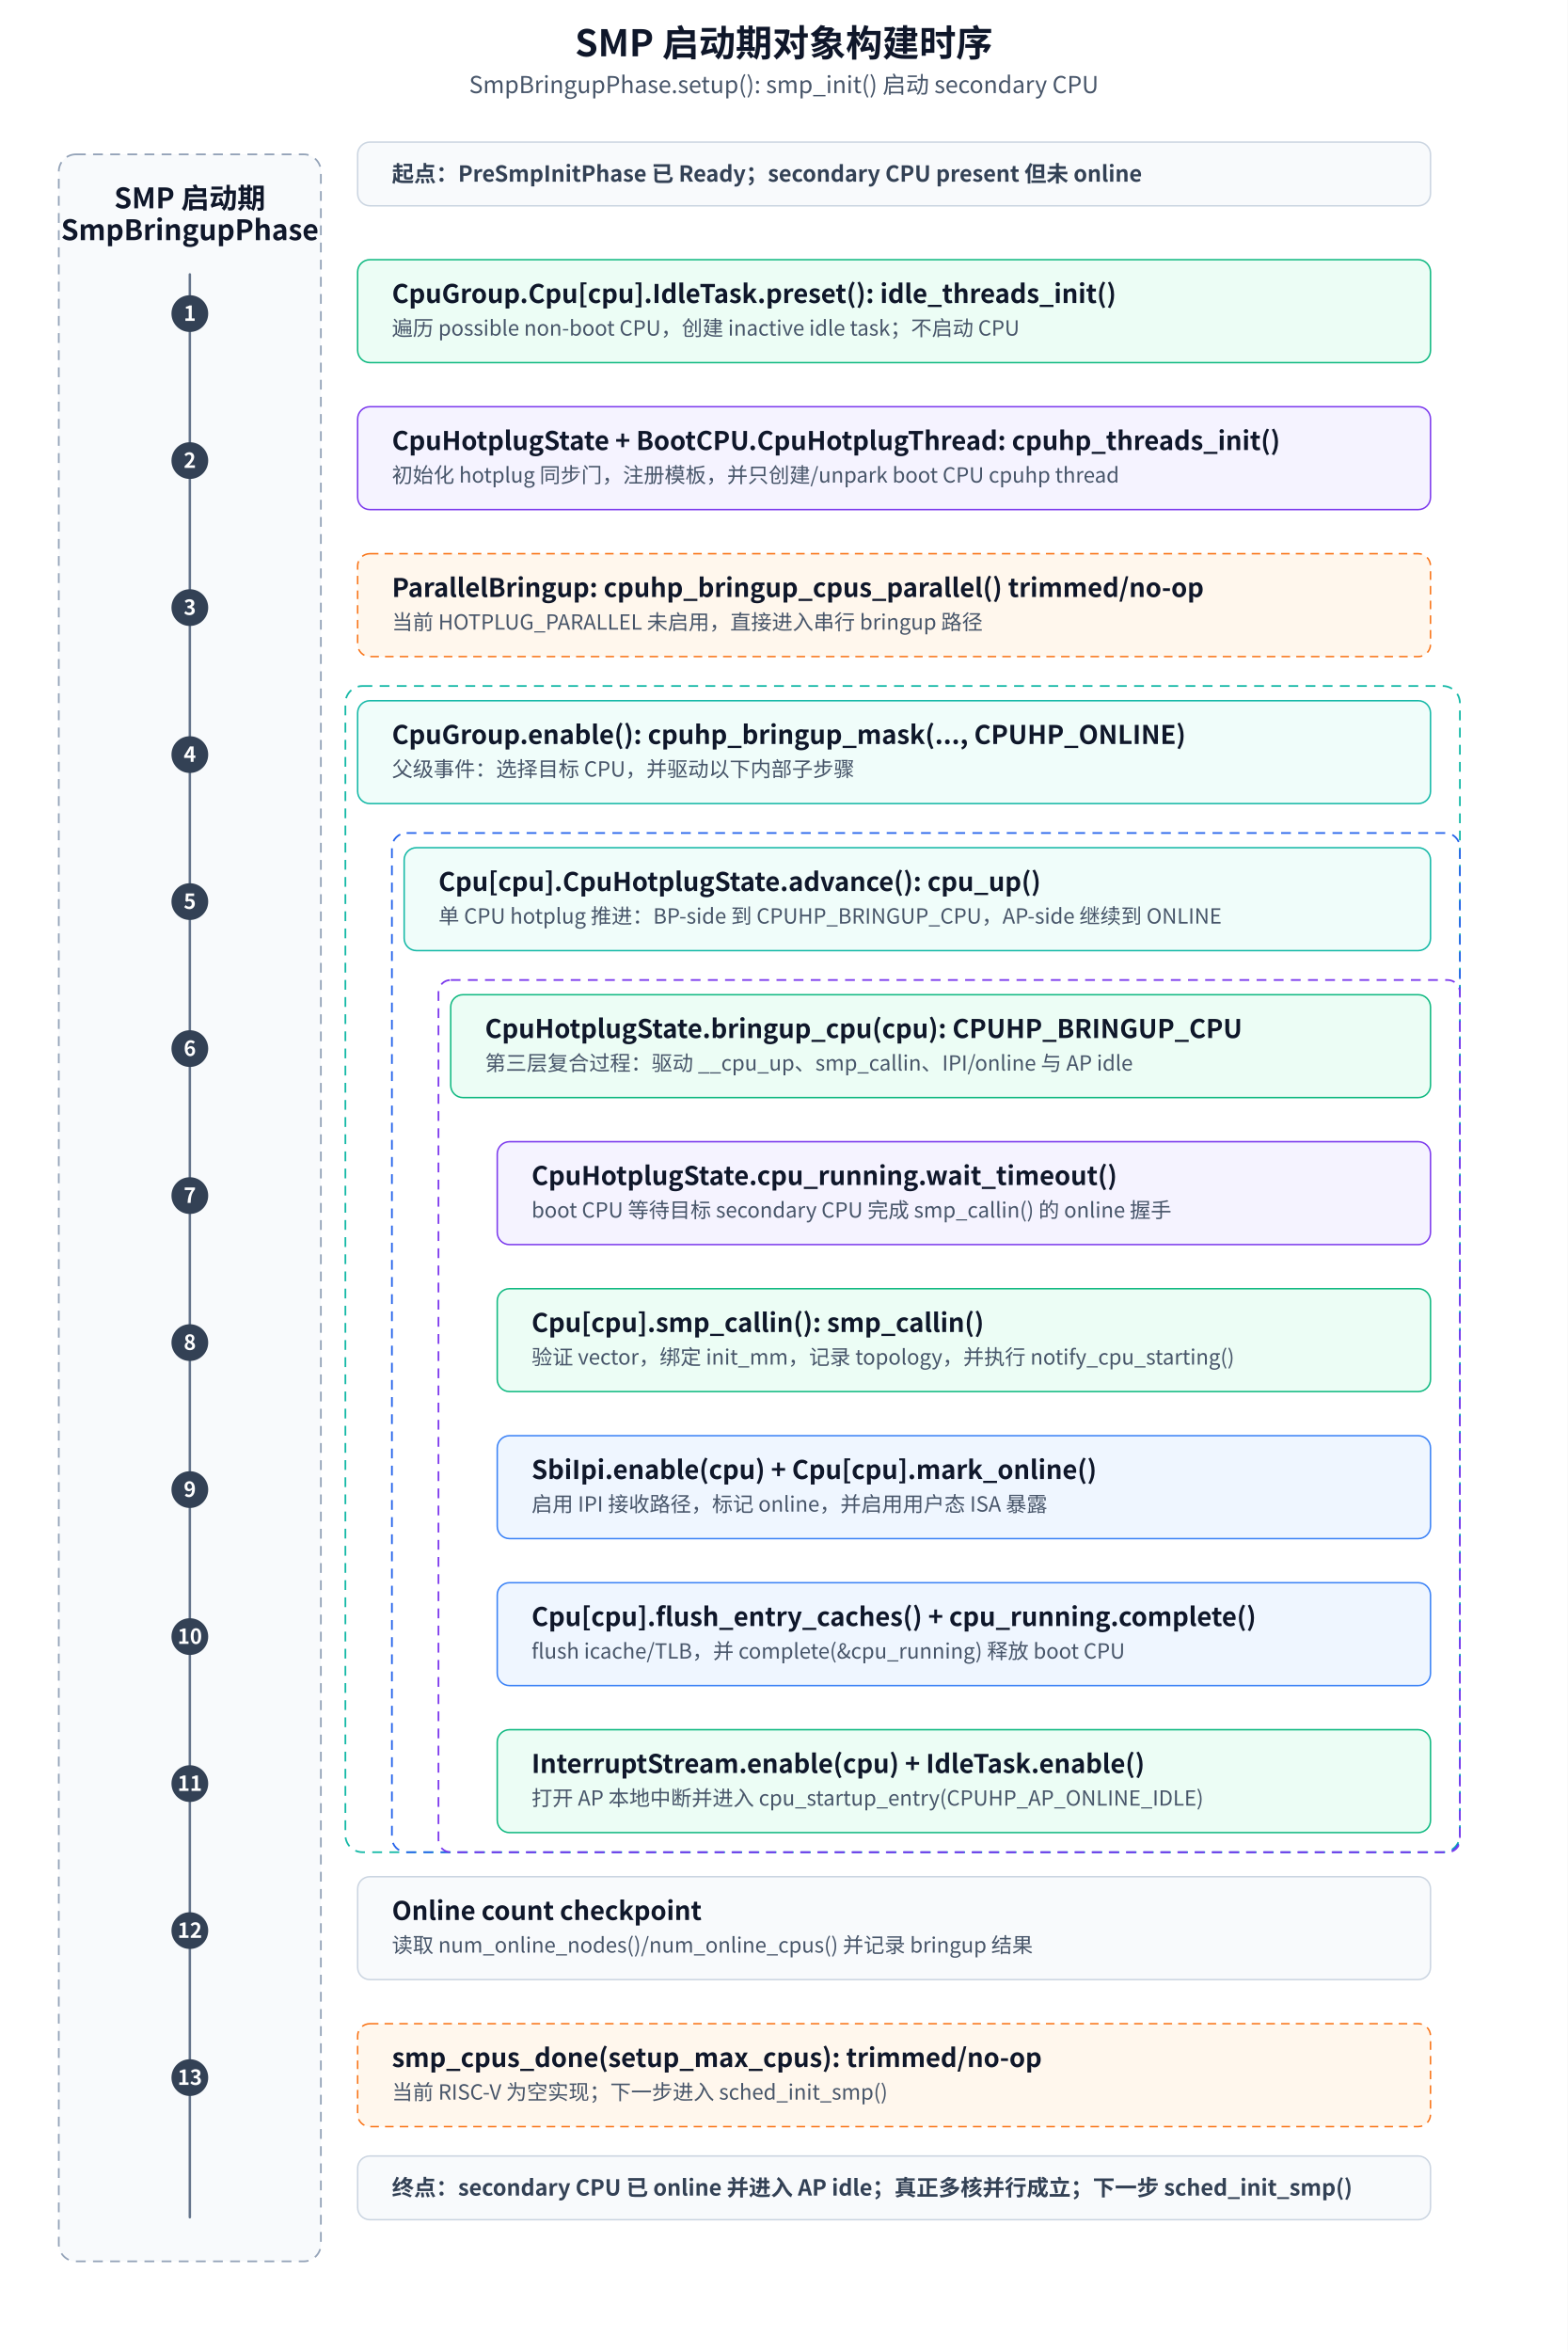
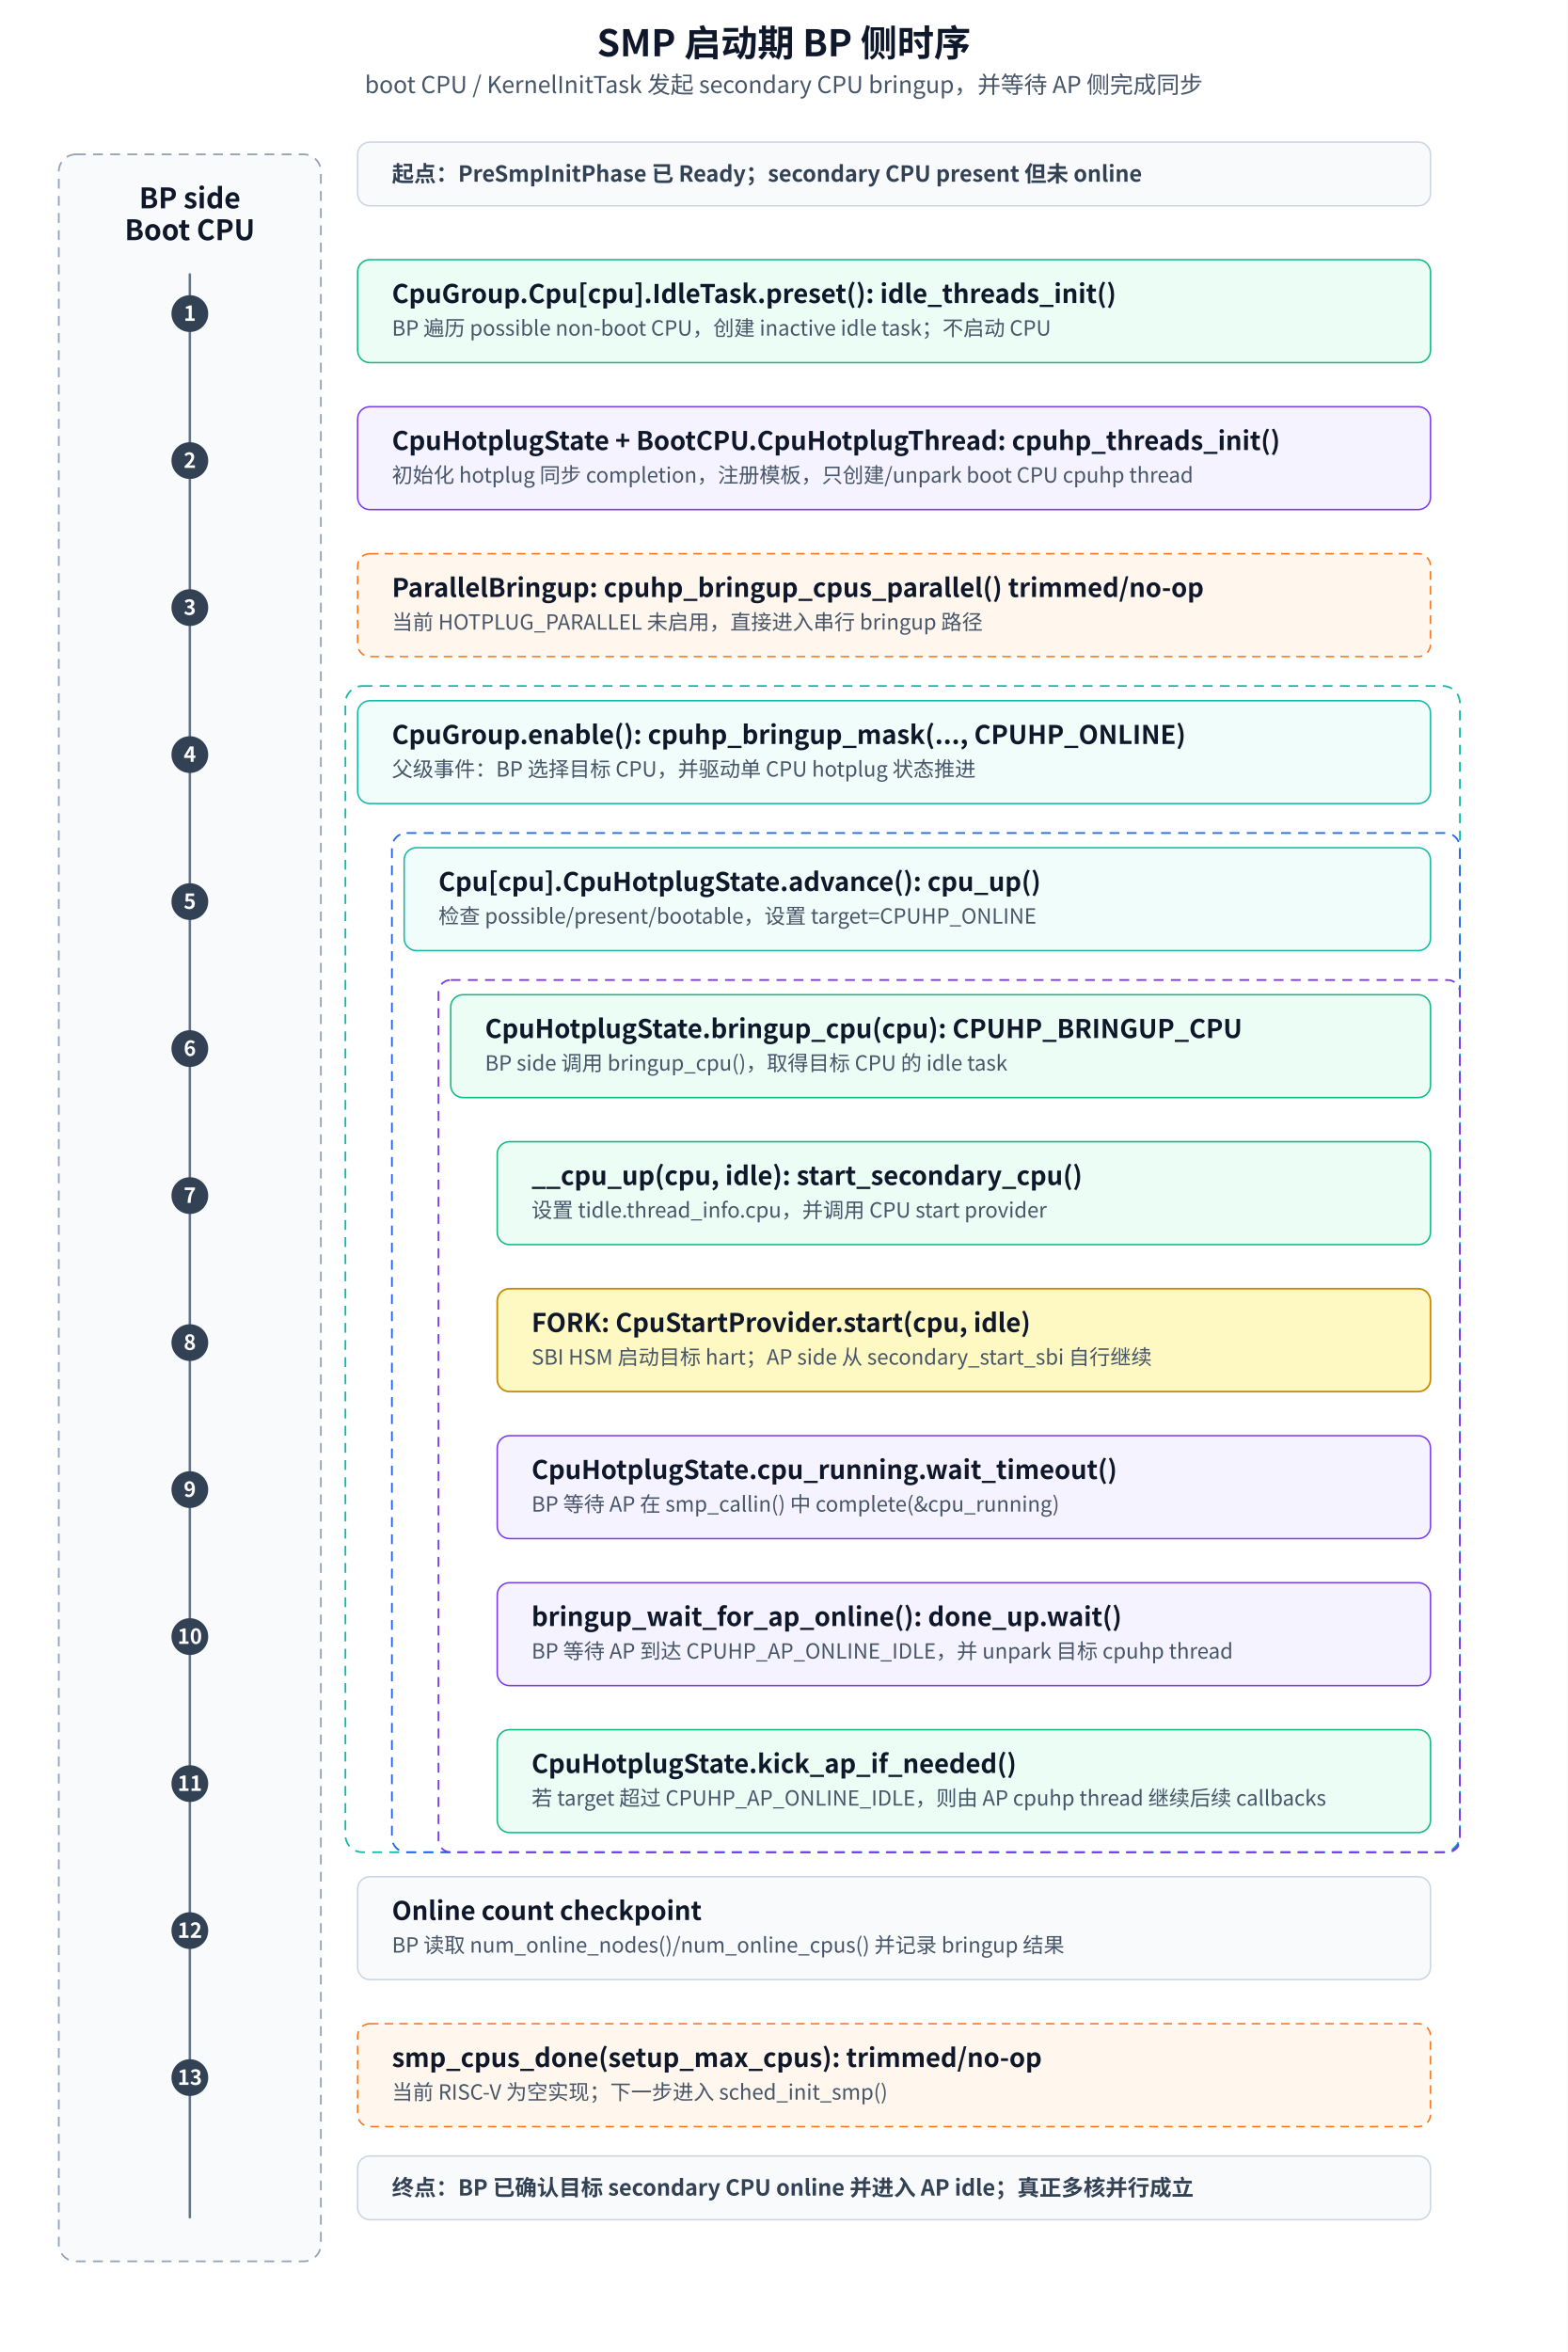
<svg xmlns="http://www.w3.org/2000/svg" width="1280" height="1920" viewBox="0 0 1280 1920" role="img" aria-labelledby="title desc">
  <defs>
    <style>
      text { font-family: "Microsoft YaHei", "Noto Sans CJK SC", "Source Han Sans SC", Arial, sans-serif; fill: #0f172a; }
      .title { font-size: 30px; font-weight: 600; }
      .subtitle { font-size: 19px; fill: #475569; }
      .lane { fill: #f8fafc; stroke: #94a3b8; stroke-width: 1.4; stroke-dasharray: 8 6; }
      .box { fill: #ffffff; stroke: #334155; stroke-width: 1.2; }
      .stage { fill: #f8fafc; stroke: #cbd5e1; stroke-width: 1.2; }
      .formal { fill: #ecfdf5; stroke: #10b981; }
      .cpu { fill: #f0fdfa; stroke: #14b8a6; }
      .flow { fill: #ecfdf5; stroke: #10b981; }
      .sync { fill: #f5f3ff; stroke: #7c3aed; }
-       .support { fill: #eff6ff; stroke: #3b82f6; }
+       .fork { fill: #fef9c3; stroke: #ca8a04; stroke-width: 1.4; }
      .trimmed { fill: #fff7ed; stroke: #f97316; stroke-dasharray: 7 5; }
      .composite-l1 { fill: none; stroke: #14b8a6; stroke-width: 1.4; stroke-dasharray: 8 6; }
      .composite-l2 { fill: none; stroke: #2563eb; stroke-width: 1.4; stroke-dasharray: 8 6; }
      .composite-l3 { fill: none; stroke: #7c3aed; stroke-width: 1.4; stroke-dasharray: 8 6; }
      .obj { font-size: 23px; font-weight: 600; dominant-baseline: middle; }
      .line1 { font-size: 21px; font-weight: 600; dominant-baseline: middle; }
      .line2 { font-size: 17px; fill: #475569; dominant-baseline: middle; }
      .boundary { font-size: 18px; font-weight: 600; fill: #334155; dominant-baseline: middle; }
      .num { font-size: 17px; font-weight: 600; fill: #ffffff; text-anchor: middle; dominant-baseline: middle; }
      .timeline { stroke: #64748b; stroke-width: 2; stroke-linecap: round; }
      .dot { fill: #334155; }
    </style>
  </defs>
  <rect x="0" y="0" width="1280" height="1920" fill="#ffffff" />
-   <text x="640" y="46" text-anchor="middle" class="title">SMP 启动期对象构建时序</text>
-   <text x="640" y="76" text-anchor="middle" class="subtitle">SmpBringupPhase.setup(): smp_init() 启动 secondary CPU</text>
+   <text x="640" y="46" text-anchor="middle" class="title">SMP 启动期 BP 侧时序</text>
+   <text x="640" y="76" text-anchor="middle" class="subtitle">boot CPU / KernelInitTask 发起 secondary CPU bringup，并等待 AP 侧完成同步</text>
  <rect x="48" y="126" width="214" height="1720" rx="14" class="lane" />
-   <text x="155" y="162" text-anchor="middle" class="obj">SMP 启动期</text>
-   <text x="155" y="188" text-anchor="middle" class="obj">SmpBringupPhase</text>
+   <text x="155" y="162" text-anchor="middle" class="obj">BP side</text>
+   <text x="155" y="188" text-anchor="middle" class="obj">Boot CPU</text>
  <line x1="155" y1="224" x2="155" y2="1810" class="timeline" />
  <rect x="292" y="116" width="876" height="52" rx="10" class="stage" />
  <text x="320" y="142" class="boundary">起点：PreSmpInitPhase 已 Ready；secondary CPU present 但未 online</text>
  <rect x="282" y="560" width="910" height="952" rx="14" class="composite-l1" />
  <rect x="320" y="680" width="872" height="832" rx="12" class="composite-l2" />
  <rect x="358" y="800" width="834" height="712" rx="10" class="composite-l3" />
  <g transform="translate(0 -48)">
    <g transform="translate(0 56)">
      <circle cx="155" cy="248" r="15" class="dot" />
      <text x="155" y="248" class="num">1</text>
      <rect x="292" y="204" width="876" height="84" rx="10" class="box flow" />
      <text x="320" y="232" class="line1">CpuGroup.Cpu[cpu].IdleTask.preset(): idle_threads_init()</text>
-       <text x="320" y="260" class="line2">遍历 possible non-boot CPU，创建 inactive idle task；不启动 CPU</text>
+       <text x="320" y="260" class="line2">BP 遍历 possible non-boot CPU，创建 inactive idle task；不启动 CPU</text>
    </g>
    <g transform="translate(0 176)">
      <circle cx="155" cy="248" r="15" class="dot" />
      <text x="155" y="248" class="num">2</text>
      <rect x="292" y="204" width="876" height="84" rx="10" class="box sync" />
      <text x="320" y="232" class="line1">CpuHotplugState + BootCPU.CpuHotplugThread: cpuhp_threads_init()</text>
-       <text x="320" y="260" class="line2">初始化 hotplug 同步门，注册模板，并只创建/unpark boot CPU cpuhp thread</text>
+       <text x="320" y="260" class="line2">初始化 hotplug 同步 completion，注册模板，只创建/unpark boot CPU cpuhp thread</text>
    </g>
    <g transform="translate(0 296)">
      <circle cx="155" cy="248" r="15" class="dot" />
      <text x="155" y="248" class="num">3</text>
      <rect x="292" y="204" width="876" height="84" rx="10" class="box trimmed" />
      <text x="320" y="232" class="line1">ParallelBringup: cpuhp_bringup_cpus_parallel() trimmed/no-op</text>
      <text x="320" y="260" class="line2">当前 HOTPLUG_PARALLEL 未启用，直接进入串行 bringup 路径</text>
    </g>
    <g transform="translate(0 416)">
      <circle cx="155" cy="248" r="15" class="dot" />
      <text x="155" y="248" class="num">4</text>
      <rect x="292" y="204" width="876" height="84" rx="10" class="box cpu" />
      <text x="320" y="232" class="line1">CpuGroup.enable(): cpuhp_bringup_mask(..., CPUHP_ONLINE)</text>
-       <text x="320" y="260" class="line2">父级事件：选择目标 CPU，并驱动以下内部子步骤</text>
+       <text x="320" y="260" class="line2">父级事件：BP 选择目标 CPU，并驱动单 CPU hotplug 状态推进</text>
    </g>
    <g transform="translate(0 536)">
      <circle cx="155" cy="248" r="15" class="dot" />
      <text x="155" y="248" class="num">5</text>
      <rect x="330" y="204" width="838" height="84" rx="10" class="box cpu" />
      <text x="358" y="232" class="line1">Cpu[cpu].CpuHotplugState.advance(): cpu_up()</text>
-       <text x="358" y="260" class="line2">单 CPU hotplug 推进：BP-side 到 CPUHP_BRINGUP_CPU，AP-side 继续到 ONLINE</text>
+       <text x="358" y="260" class="line2">检查 possible/present/bootable，设置 target=CPUHP_ONLINE</text>
    </g>
    <g transform="translate(0 656)">
      <circle cx="155" cy="248" r="15" class="dot" />
      <text x="155" y="248" class="num">6</text>
      <rect x="368" y="204" width="800" height="84" rx="10" class="box flow" />
      <text x="396" y="232" class="line1">CpuHotplugState.bringup_cpu(cpu): CPUHP_BRINGUP_CPU</text>
-       <text x="396" y="260" class="line2">第三层复合过程：驱动 __cpu_up、smp_callin、IPI/online 与 AP idle</text>
+       <text x="396" y="260" class="line2">BP side 调用 bringup_cpu()，取得目标 CPU 的 idle task</text>
    </g>
    <g transform="translate(0 776)">
      <circle cx="155" cy="248" r="15" class="dot" />
      <text x="155" y="248" class="num">7</text>
-       <rect x="406" y="204" width="762" height="84" rx="10" class="box sync" />
-       <text x="434" y="232" class="line1">CpuHotplugState.cpu_running.wait_timeout()</text>
-       <text x="434" y="260" class="line2">boot CPU 等待目标 secondary CPU 完成 smp_callin() 的 online 握手</text>
+       <rect x="406" y="204" width="762" height="84" rx="10" class="box flow" />
+       <text x="434" y="232" class="line1">__cpu_up(cpu, idle): start_secondary_cpu()</text>
+       <text x="434" y="260" class="line2">设置 tidle.thread_info.cpu，并调用 CPU start provider</text>
    </g>
    <g transform="translate(0 896)">
      <circle cx="155" cy="248" r="15" class="dot" />
      <text x="155" y="248" class="num">8</text>
-       <rect x="406" y="204" width="762" height="84" rx="10" class="box flow" />
-       <text x="434" y="232" class="line1">Cpu[cpu].smp_callin(): smp_callin()</text>
-       <text x="434" y="260" class="line2">验证 vector，绑定 init_mm，记录 topology，并执行 notify_cpu_starting()</text>
+       <rect x="406" y="204" width="762" height="84" rx="10" class="box fork" />
+       <text x="434" y="232" class="line1">FORK: CpuStartProvider.start(cpu, idle)</text>
+       <text x="434" y="260" class="line2">SBI HSM 启动目标 hart；AP side 从 secondary_start_sbi 自行继续</text>
    </g>
    <g transform="translate(0 1016)">
      <circle cx="155" cy="248" r="15" class="dot" />
      <text x="155" y="248" class="num">9</text>
-       <rect x="406" y="204" width="762" height="84" rx="10" class="box support" />
-       <text x="434" y="232" class="line1">SbiIpi.enable(cpu) + Cpu[cpu].mark_online()</text>
-       <text x="434" y="260" class="line2">启用 IPI 接收路径，标记 online，并启用用户态 ISA 暴露</text>
+       <rect x="406" y="204" width="762" height="84" rx="10" class="box sync" />
+       <text x="434" y="232" class="line1">CpuHotplugState.cpu_running.wait_timeout()</text>
+       <text x="434" y="260" class="line2">BP 等待 AP 在 smp_callin() 中 complete(&amp;cpu_running)</text>
    </g>
    <g transform="translate(0 1136)">
      <circle cx="155" cy="248" r="15" class="dot" />
      <text x="155" y="248" class="num">10</text>
-       <rect x="406" y="204" width="762" height="84" rx="10" class="box support" />
-       <text x="434" y="232" class="line1">Cpu[cpu].flush_entry_caches() + cpu_running.complete()</text>
-       <text x="434" y="260" class="line2">flush icache/TLB，并 complete(&amp;cpu_running) 释放 boot CPU</text>
+       <rect x="406" y="204" width="762" height="84" rx="10" class="box sync" />
+       <text x="434" y="232" class="line1">bringup_wait_for_ap_online(): done_up.wait()</text>
+       <text x="434" y="260" class="line2">BP 等待 AP 到达 CPUHP_AP_ONLINE_IDLE，并 unpark 目标 cpuhp thread</text>
    </g>
    <g transform="translate(0 1256)">
      <circle cx="155" cy="248" r="15" class="dot" />
      <text x="155" y="248" class="num">11</text>
      <rect x="406" y="204" width="762" height="84" rx="10" class="box flow" />
-       <text x="434" y="232" class="line1">InterruptStream.enable(cpu) + IdleTask.enable()</text>
-       <text x="434" y="260" class="line2">打开 AP 本地中断并进入 cpu_startup_entry(CPUHP_AP_ONLINE_IDLE)</text>
+       <text x="434" y="232" class="line1">CpuHotplugState.kick_ap_if_needed()</text>
+       <text x="434" y="260" class="line2">若 target 超过 CPUHP_AP_ONLINE_IDLE，则由 AP cpuhp thread 继续后续 callbacks</text>
    </g>
    <g transform="translate(0 1376)">
      <circle cx="155" cy="248" r="15" class="dot" />
      <text x="155" y="248" class="num">12</text>
      <rect x="292" y="204" width="876" height="84" rx="10" class="box stage" />
      <text x="320" y="232" class="line1">Online count checkpoint</text>
-       <text x="320" y="260" class="line2">读取 num_online_nodes()/num_online_cpus() 并记录 bringup 结果</text>
+       <text x="320" y="260" class="line2">BP 读取 num_online_nodes()/num_online_cpus() 并记录 bringup 结果</text>
    </g>
    <g transform="translate(0 1496)">
      <circle cx="155" cy="248" r="15" class="dot" />
      <text x="155" y="248" class="num">13</text>
      <rect x="292" y="204" width="876" height="84" rx="10" class="box trimmed" />
      <text x="320" y="232" class="line1">smp_cpus_done(setup_max_cpus): trimmed/no-op</text>
      <text x="320" y="260" class="line2">当前 RISC-V 为空实现；下一步进入 sched_init_smp()</text>
    </g>
  </g>
  <rect x="292" y="1760" width="876" height="52" rx="10" class="stage" />
-   <text x="320" y="1786" class="boundary">终点：secondary CPU 已 online 并进入 AP idle；真正多核并行成立；下一步 sched_init_smp()</text>
+   <text x="320" y="1786" class="boundary">终点：BP 已确认目标 secondary CPU online 并进入 AP idle；真正多核并行成立</text>
</svg>
